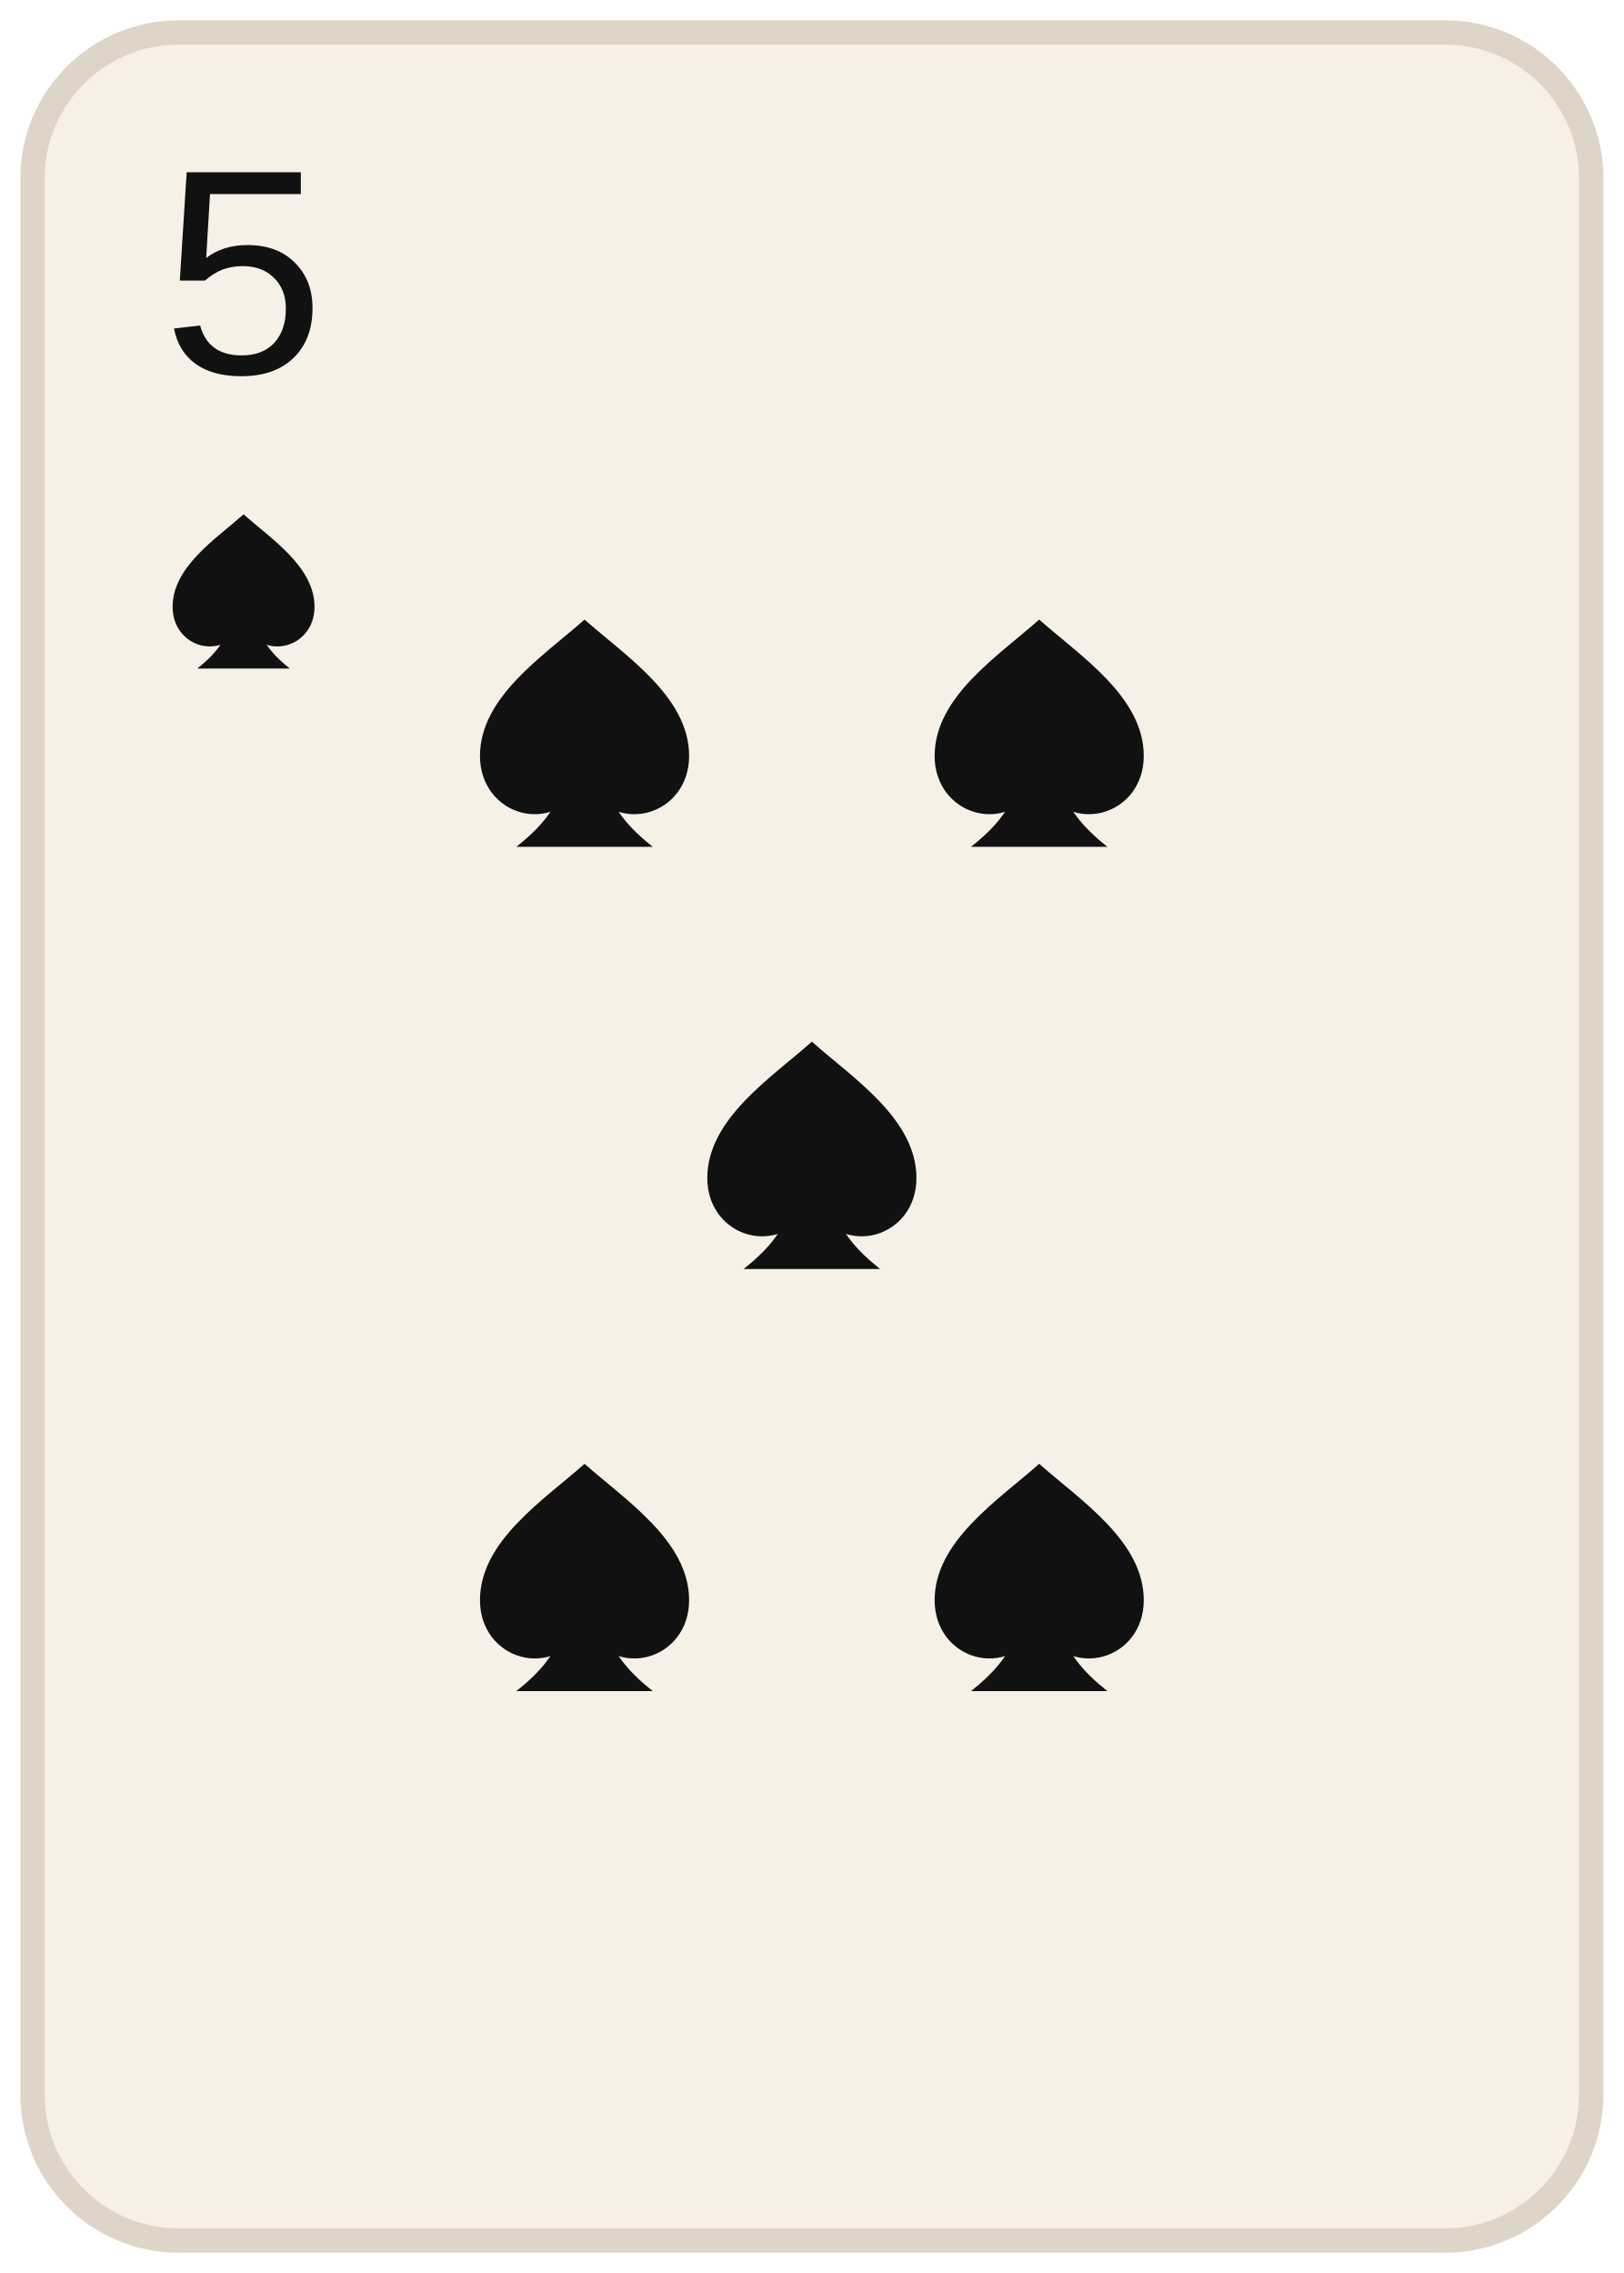
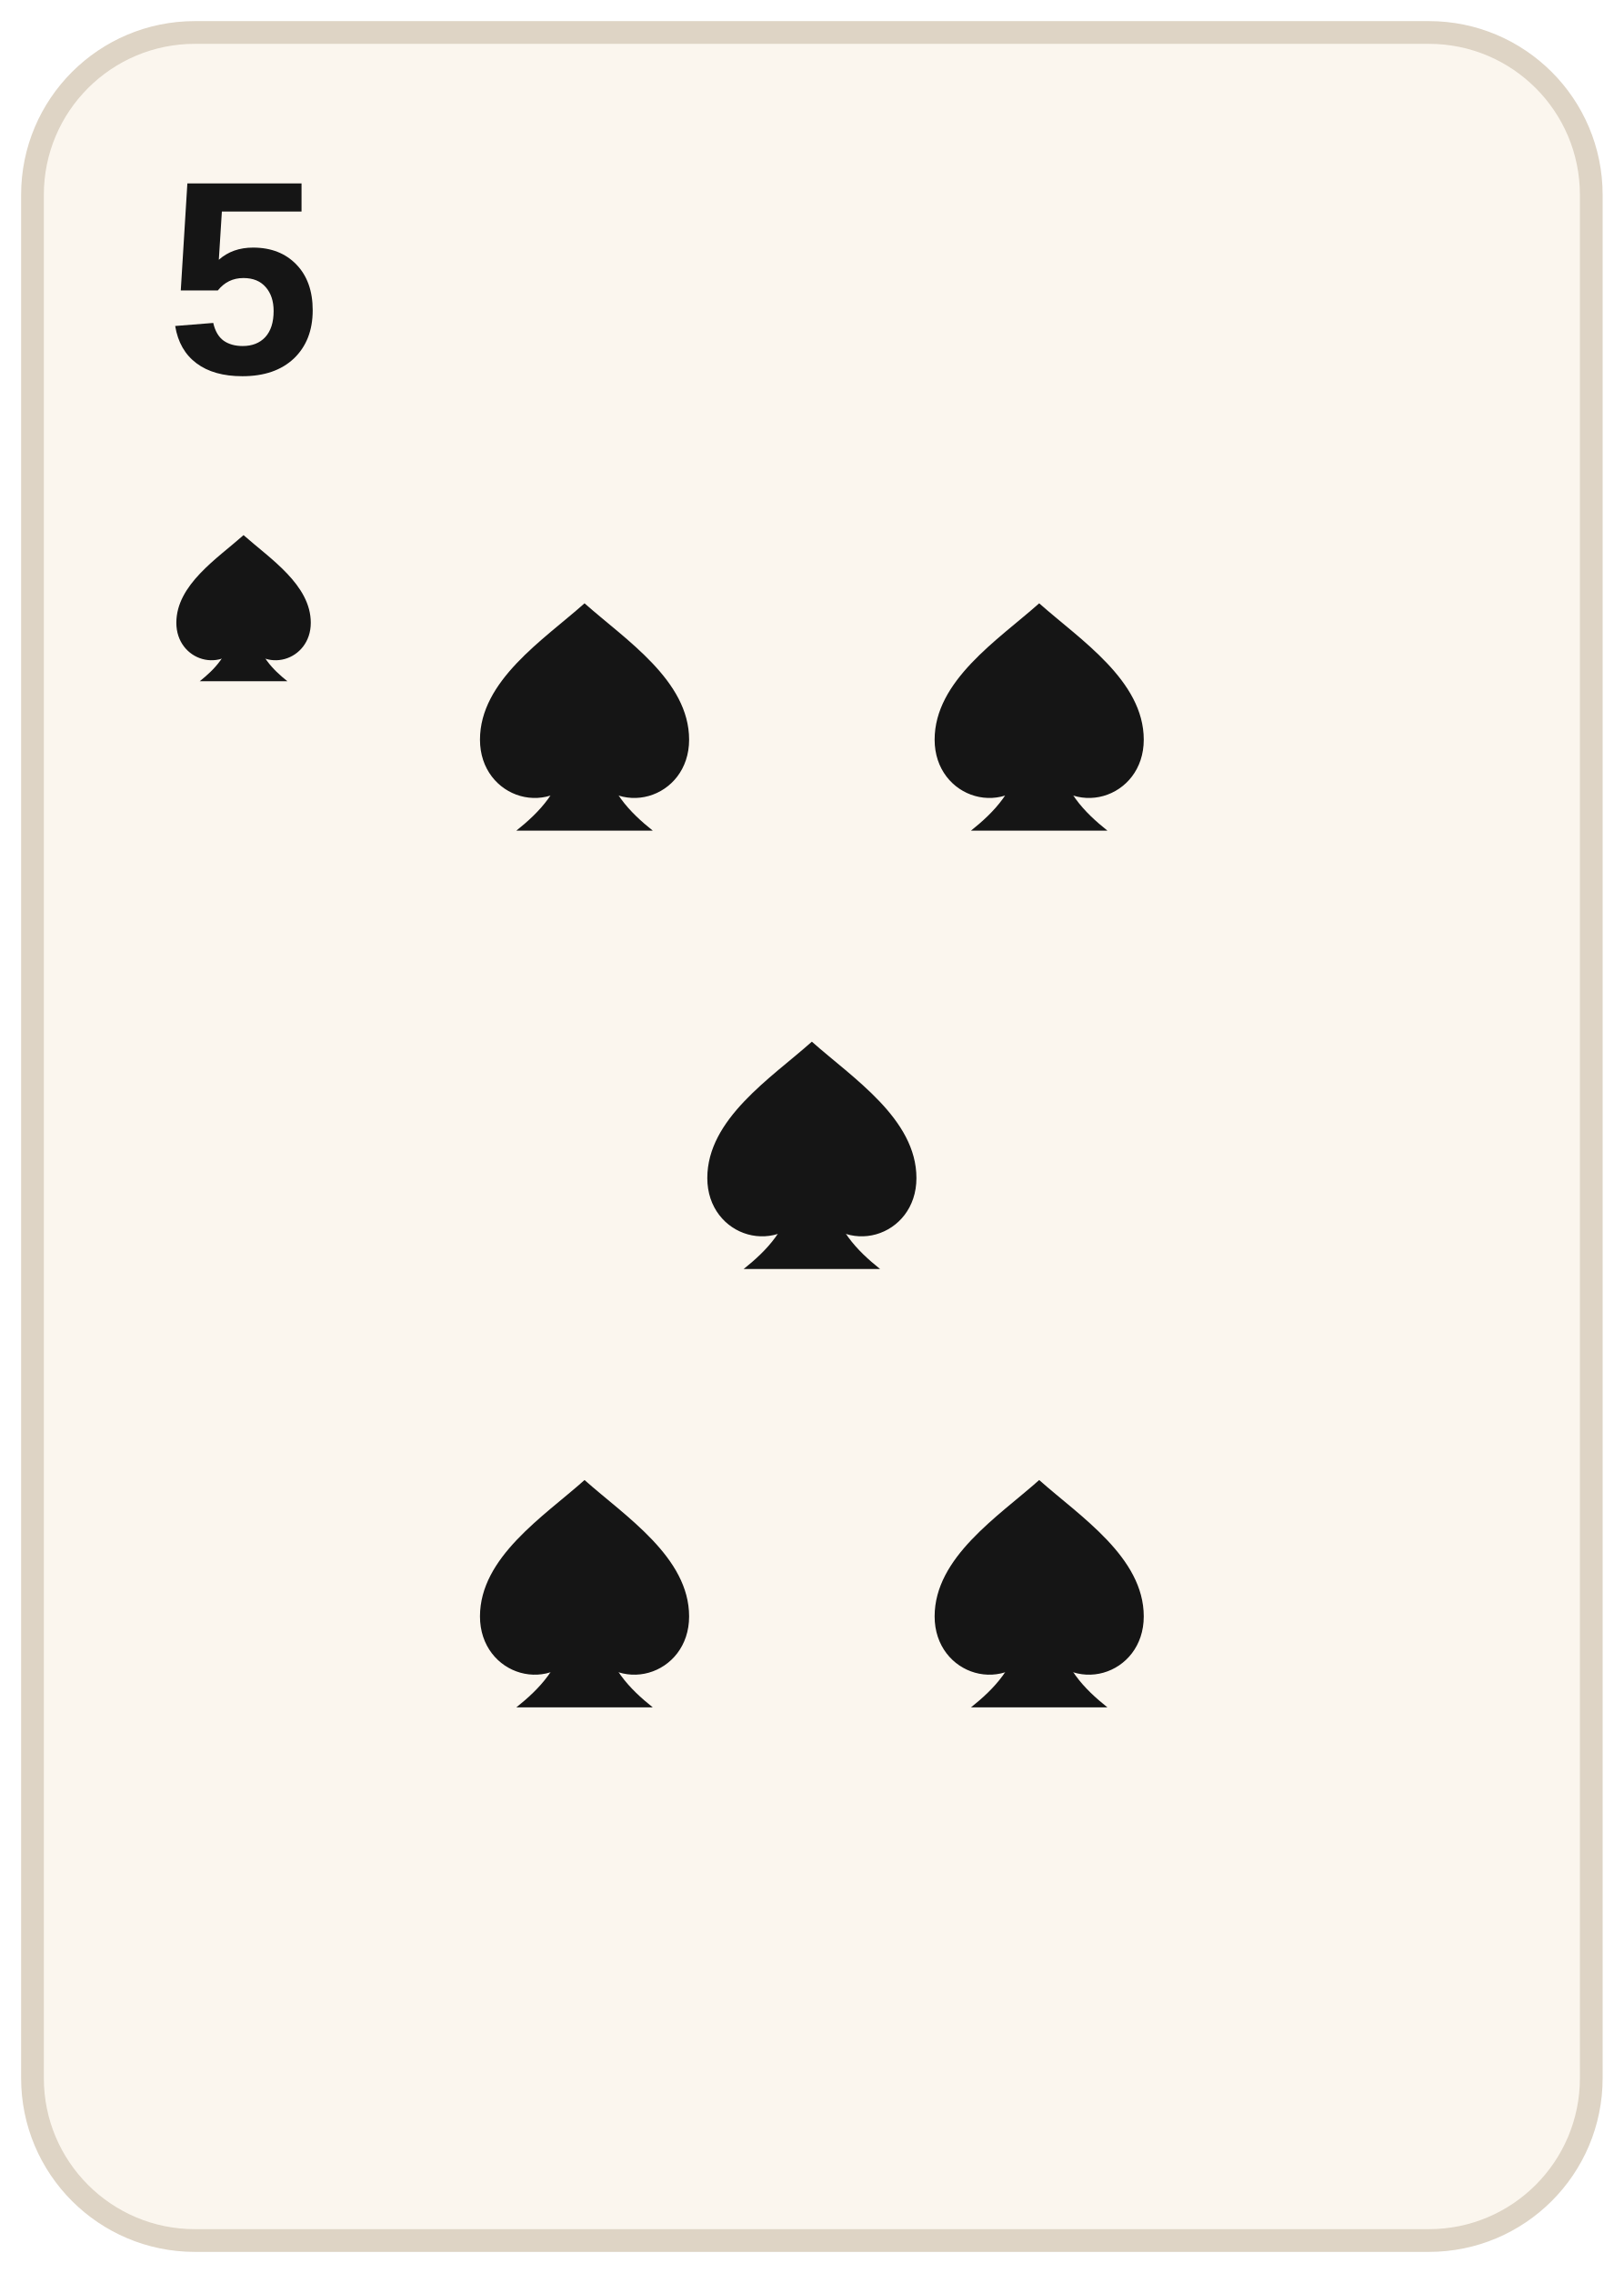
<svg xmlns="http://www.w3.org/2000/svg" viewBox="0 0 100 140" role="img" aria-label="5 of Spades">
-   <rect x="2" y="2" width="96" height="136" rx="9" fill="#f7f0e6" stroke="#ded5c8" stroke-width="1.5" />
-   <text font-family="Haskoy, -apple-system, Segoe UI, Arial, sans-serif" font-weight="500" x="15" y="23" fill="#111111" font-size="18" text-anchor="middle">5</text>
-   <g fill="#111111" transform="translate(15 37) scale(0.19)">
-     <path d="M0,-28 C-9,-20 -23,-11 -23,2 C-23,15 -7,20 0,8 C7,20 23,15 23,2 C23,-11 9,-20 0,-28Z" />
-     <path d="M-4,5 C-5,13 -10,18 -15,22 H15 C10,18 5,13 4,5Z" />
+   <rect x="2" y="2" width="96" height="136" rx="10" fill="#fbf6ee" stroke="#ded4c5" stroke-width="1.4" />
+   <g font-family="Haskoy,-apple-system,BlinkMacSystemFont,'Segoe UI',Arial,sans-serif">
+     <text x="15" y="23" fill="#151515" font-size="17" font-weight="600" text-anchor="middle">5</text>
+     <g fill="#151515" transform="translate(15 38) scale(0.18)">
+       <path d="M0-28C-9-20-23-11-23 2c0 13 16 18 23 6 7 12 23 7 23-6C23-11 9-20 0-28Z" />
+       <path d="M-4 5c-1 8-6 13-11 17h30C10 18 5 13 4 5Z" />
+     </g>
  </g>
  <g>
-     <g fill="#111111" transform="translate(36 46) scale(0.28)">
-       <path d="M0,-28 C-9,-20 -23,-11 -23,2 C-23,15 -7,20 0,8 C7,20 23,15 23,2 C23,-11 9,-20 0,-28Z" />
-       <path d="M-4,5 C-5,13 -10,18 -15,22 H15 C10,18 5,13 4,5Z" />
+     <g fill="#151515" transform="translate(36 45) scale(0.28)">
+       <path d="M0-28C-9-20-23-11-23 2c0 13 16 18 23 6 7 12 23 7 23-6C23-11 9-20 0-28Z" />
+       <path d="M-4 5c-1 8-6 13-11 17h30C10 18 5 13 4 5Z" />
    </g>
-     <g fill="#111111" transform="translate(64 46) scale(0.28)">
-       <path d="M0,-28 C-9,-20 -23,-11 -23,2 C-23,15 -7,20 0,8 C7,20 23,15 23,2 C23,-11 9,-20 0,-28Z" />
-       <path d="M-4,5 C-5,13 -10,18 -15,22 H15 C10,18 5,13 4,5Z" />
+     <g fill="#151515" transform="translate(64 45) scale(0.28)">
+       <path d="M0-28C-9-20-23-11-23 2c0 13 16 18 23 6 7 12 23 7 23-6C23-11 9-20 0-28Z" />
+       <path d="M-4 5c-1 8-6 13-11 17h30C10 18 5 13 4 5Z" />
    </g>
-     <g fill="#111111" transform="translate(50 72) scale(0.28)">
-       <path d="M0,-28 C-9,-20 -23,-11 -23,2 C-23,15 -7,20 0,8 C7,20 23,15 23,2 C23,-11 9,-20 0,-28Z" />
-       <path d="M-4,5 C-5,13 -10,18 -15,22 H15 C10,18 5,13 4,5Z" />
+     <g fill="#151515" transform="translate(50 72) scale(0.28)">
+       <path d="M0-28C-9-20-23-11-23 2c0 13 16 18 23 6 7 12 23 7 23-6C23-11 9-20 0-28Z" />
+       <path d="M-4 5c-1 8-6 13-11 17h30C10 18 5 13 4 5Z" />
    </g>
-     <g fill="#111111" transform="translate(36 98) scale(0.28)">
-       <path d="M0,-28 C-9,-20 -23,-11 -23,2 C-23,15 -7,20 0,8 C7,20 23,15 23,2 C23,-11 9,-20 0,-28Z" />
-       <path d="M-4,5 C-5,13 -10,18 -15,22 H15 C10,18 5,13 4,5Z" />
+     <g fill="#151515" transform="translate(36 99) scale(0.28)">
+       <path d="M0-28C-9-20-23-11-23 2c0 13 16 18 23 6 7 12 23 7 23-6C23-11 9-20 0-28Z" />
+       <path d="M-4 5c-1 8-6 13-11 17h30C10 18 5 13 4 5Z" />
    </g>
-     <g fill="#111111" transform="translate(64 98) scale(0.28)">
-       <path d="M0,-28 C-9,-20 -23,-11 -23,2 C-23,15 -7,20 0,8 C7,20 23,15 23,2 C23,-11 9,-20 0,-28Z" />
-       <path d="M-4,5 C-5,13 -10,18 -15,22 H15 C10,18 5,13 4,5Z" />
+     <g fill="#151515" transform="translate(64 99) scale(0.28)">
+       <path d="M0-28C-9-20-23-11-23 2c0 13 16 18 23 6 7 12 23 7 23-6C23-11 9-20 0-28Z" />
+       <path d="M-4 5c-1 8-6 13-11 17h30C10 18 5 13 4 5Z" />
    </g>
  </g>
</svg>
